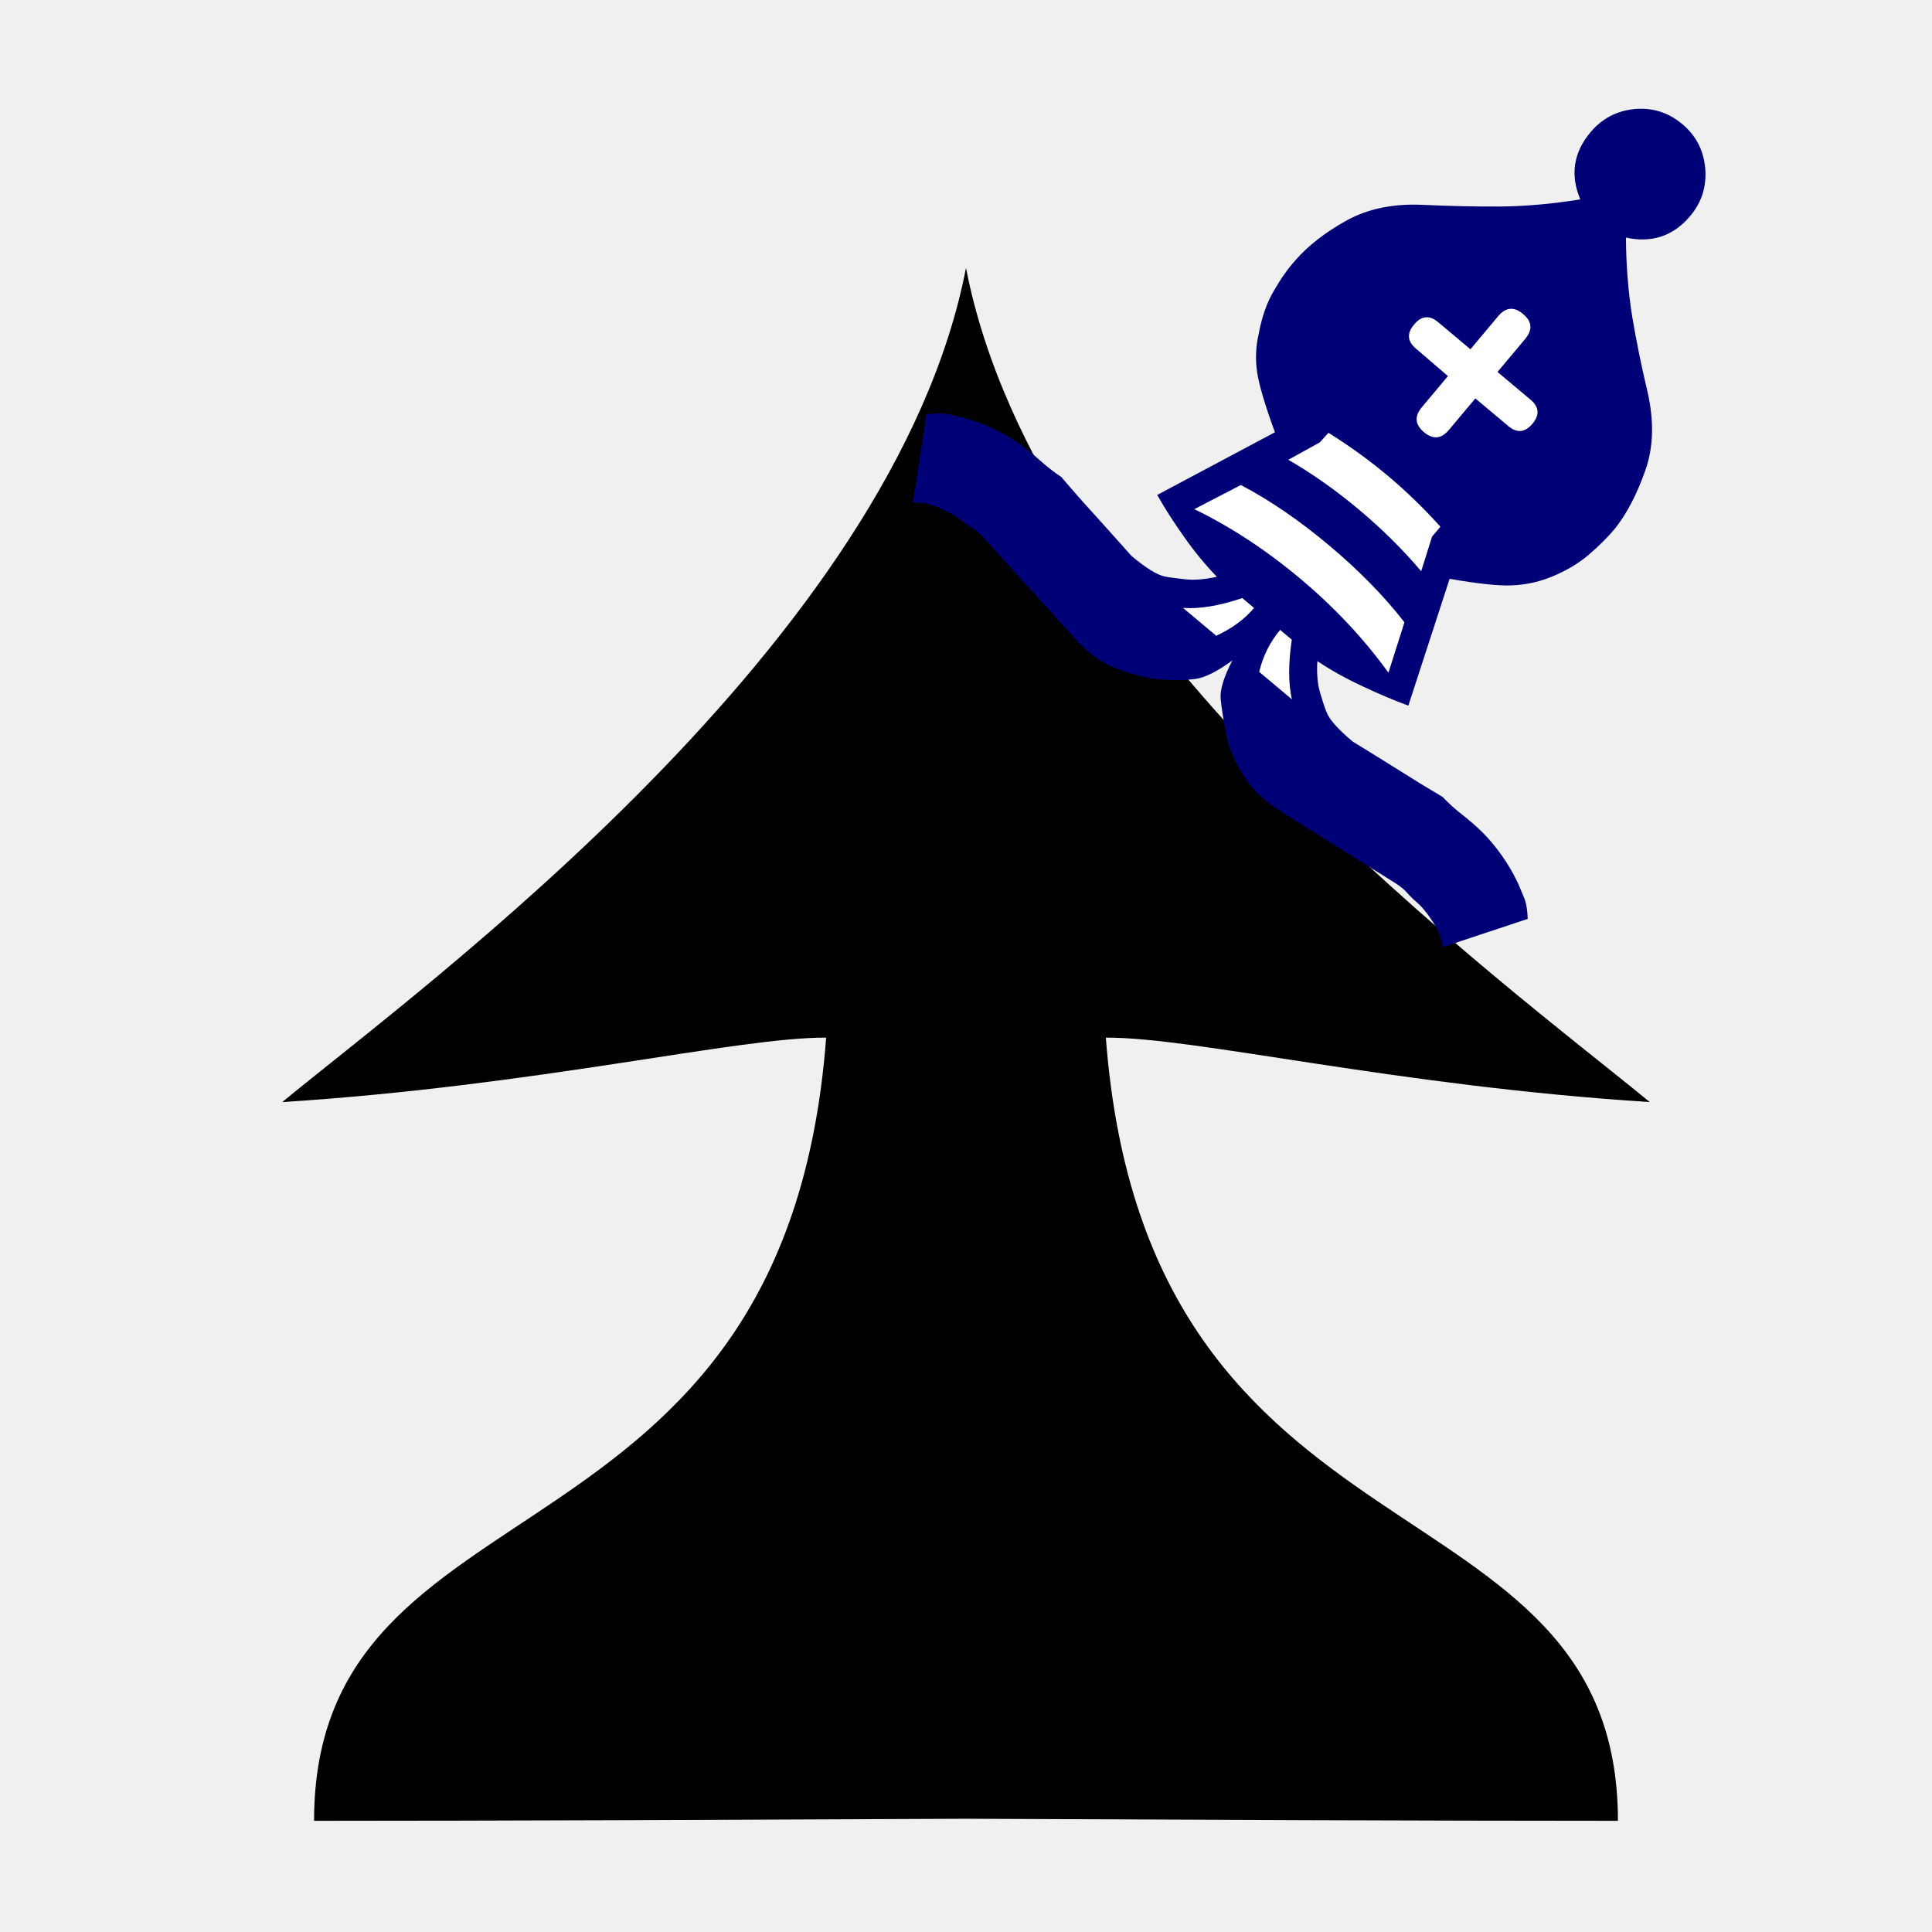
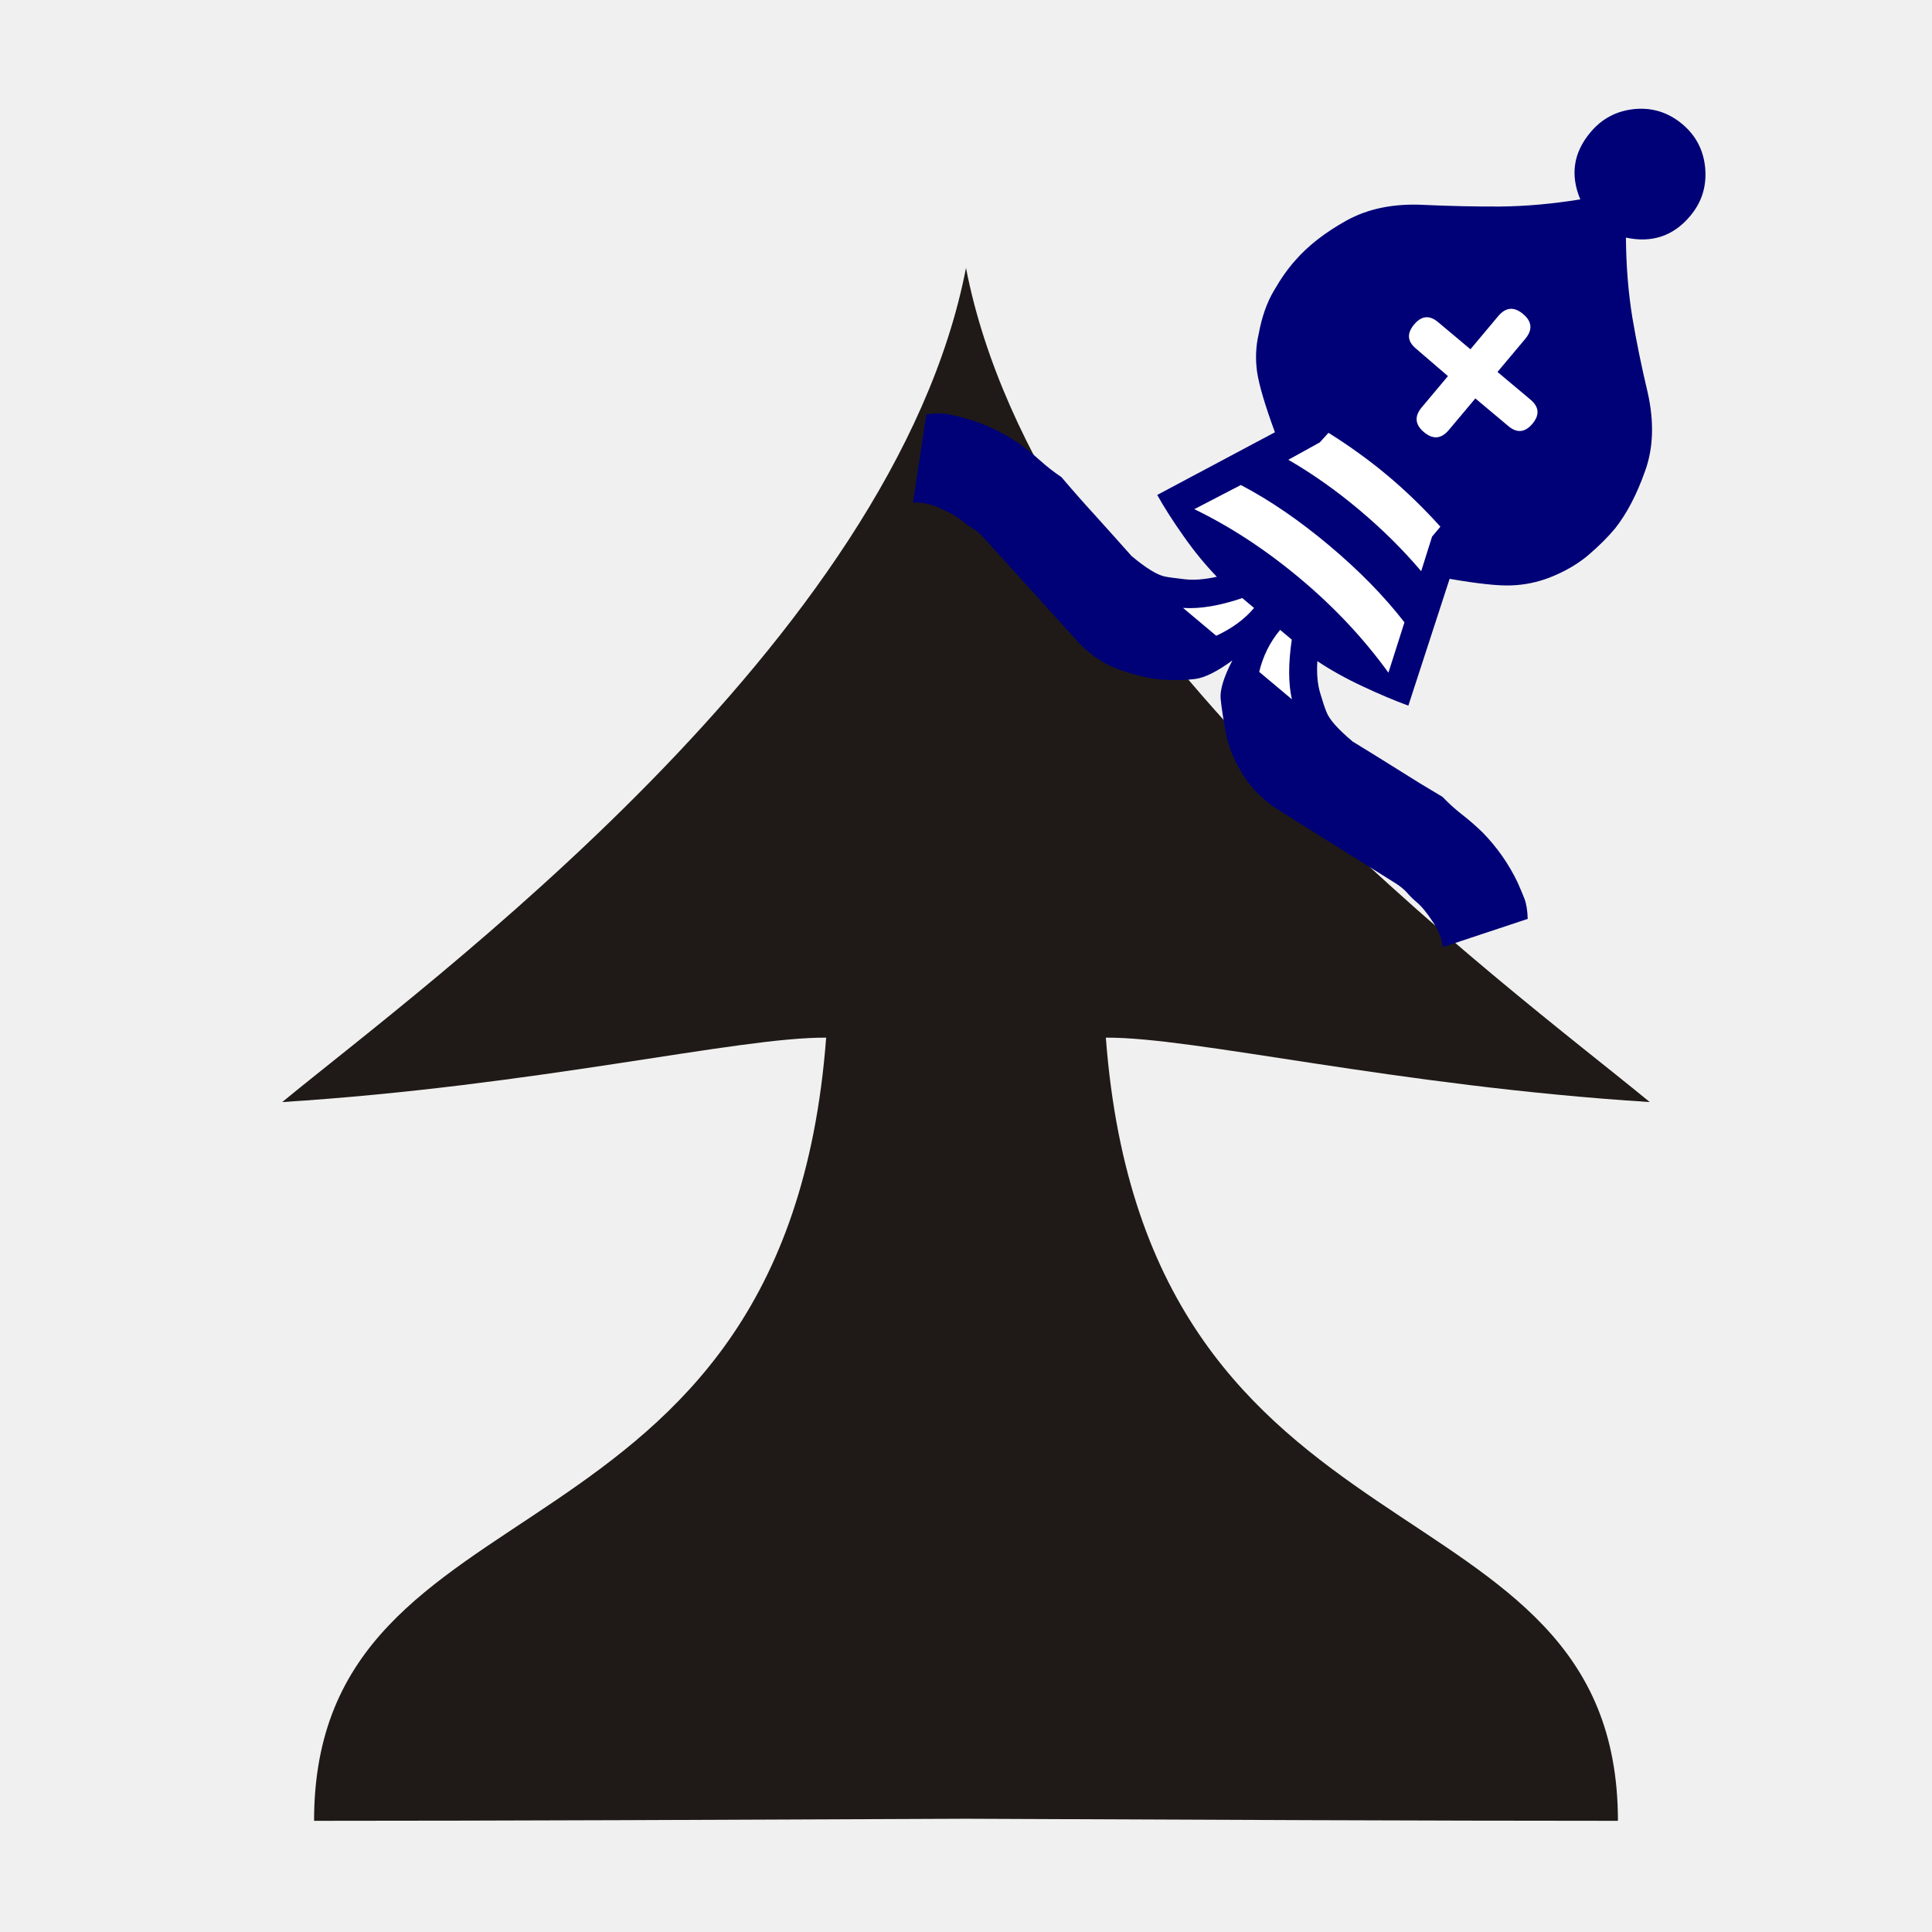
<svg xmlns="http://www.w3.org/2000/svg" id="svg4260" version="1.1" viewBox="0 0 50 50" clip-rule="evenodd" fill-rule="evenodd" image-rendering="optimizeQuality" shape-rendering="geometricPrecision" height="177.17" width="177.17">
  <defs id="defs4264">
    <linearGradient id="0" x1="21.09" y1="37.1" x2="77.67" y2="37.469" gradientUnits="userSpaceOnUse">
      <stop stop-color="#fff" id="stop2339" />
      <stop offset="1" stop-color="#fff" stop-opacity="0" id="stop2341" />
    </linearGradient>
  </defs>
-   <path transform="matrix(0.2822148,0,0,0.2822148,54.24055,7.362547)" id="path2176-6" style="fill:#000000;fill-opacity:1;stroke:none;stroke-width:3.596;stroke-linecap:butt;stroke-linejoin:round;stroke-miterlimit:4;stroke-dasharray:none;stroke-opacity:1;paint-order:stroke fill markers" d="m -103.611,-1.52 c -6.65,34.368 -49.593,65.699 -62.703,76.494 23.394,-1.486 41.843,-5.969 49.879,-5.906 -3.79,50.017 -46.947,39.365 -46.96,71.818 17.327,0 38.478,-0.097 59.784,-0.189 21.306,0.092 42.457,0.189 59.784,0.189 -0.013,-32.453 -43.17,-21.802 -46.96,-71.818 8.036,-0.064 26.485,4.419 49.879,5.906 -13.109,-10.795 -56.052,-42.126 -62.703,-76.494 z" />
+   <path transform="matrix(0.2822148,0,0,0.2822148,54.24055,7.362547)" id="path2176-6" style="fill:#1f1a17;fill-opacity:1;stroke:none;stroke-width:3.596;stroke-linecap:butt;stroke-linejoin:round;stroke-miterlimit:4;stroke-dasharray:none;stroke-opacity:1;paint-order:stroke fill markers" d="m -103.611,-1.52 c -6.65,34.368 -49.593,65.699 -62.703,76.494 23.394,-1.486 41.843,-5.969 49.879,-5.906 -3.79,50.017 -46.947,39.365 -46.96,71.818 17.327,0 38.478,-0.097 59.784,-0.189 21.306,0.092 42.457,0.189 59.784,0.189 -0.013,-32.453 -43.17,-21.802 -46.96,-71.818 8.036,-0.064 26.485,4.419 49.879,5.906 -13.109,-10.795 -56.052,-42.126 -62.703,-76.494 z" />
  <path style="fill:#000077;fill-opacity:1;stroke-width:0.5" d="m 31.89,17.094 c -0.39,0.286 -0.71,0.444 -0.953,0.477 -0.243,0.033 -0.531,0.04 -0.87,0.016 -0.361,-0.032 -0.741,-0.124 -1.145,-0.275 -0.404,-0.151 -0.772,-0.41 -1.103,-0.787 l -2.359,-2.609 c -0.099,-0.106 -0.193,-0.184 -0.292,-0.245 -0.095,-0.058 -0.182,-0.119 -0.26,-0.185 -0.133,-0.112 -0.326,-0.224 -0.582,-0.334 -0.256,-0.116 -0.489,-0.162 -0.698,-0.143 l 0.347,-2.284 c 0.219,-0.031 0.394,-0.034 0.524,-0.013 0.132,0.028 0.282,0.059 0.448,0.105 0.511,0.136 0.99,0.361 1.441,0.673 0.189,0.137 0.367,0.281 0.53,0.428 0.167,0.151 0.35,0.294 0.551,0.429 0.292,0.344 0.592,0.684 0.898,1.018 0.306,0.34 0.612,0.68 0.916,1.023 0.38,0.319 0.669,0.494 0.865,0.533 0.104,0.021 0.274,0.042 0.511,0.07 0.237,0.028 0.514,0.006 0.833,-0.064 -0.308,-0.319 -0.594,-0.669 -0.865,-1.057 -0.271,-0.382 -0.497,-0.738 -0.678,-1.061 l 3.046,-1.622 c -0.257,-0.702 -0.41,-1.217 -0.461,-1.558 -0.048,-0.338 -0.034,-0.67 0.042,-0.992 0.079,-0.431 0.209,-0.803 0.392,-1.113 0.18,-0.313 0.364,-0.573 0.553,-0.784 0.325,-0.374 0.763,-0.719 1.325,-1.032 0.559,-0.31 1.232,-0.447 2.014,-0.405 0.655,0.03 1.311,0.045 1.96,0.042 0.652,-0.006 1.344,-0.066 2.078,-0.185 -0.265,-0.632 -0.178,-1.211 0.263,-1.736 0.299,-0.357 0.676,-0.555 1.141,-0.602 0.462,-0.043 0.876,0.088 1.236,0.39 0.354,0.297 0.552,0.679 0.593,1.144 0.038,0.468 -0.088,0.876 -0.388,1.233 -0.435,0.519 -0.99,0.706 -1.664,0.56 0.005,0.739 0.062,1.428 0.166,2.068 0.107,0.637 0.241,1.285 0.395,1.933 0.171,0.757 0.152,1.439 -0.065,2.04 -0.214,0.605 -0.472,1.102 -0.78,1.49 -0.182,0.217 -0.406,0.444 -0.68,0.678 -0.274,0.234 -0.611,0.432 -1.015,0.591 -0.317,0.121 -0.645,0.189 -0.986,0.201 -0.338,0.014 -0.869,-0.044 -1.598,-0.17 l -1.068,3.282 c -0.363,-0.133 -0.759,-0.3 -1.183,-0.5 -0.429,-0.2 -0.818,-0.415 -1.172,-0.652 -0.02,0.32 0.004,0.595 0.072,0.823 0.068,0.229 0.122,0.395 0.167,0.499 0.07,0.186 0.294,0.44 0.675,0.759 0.384,0.234 0.769,0.474 1.156,0.716 0.382,0.243 0.772,0.482 1.172,0.718 0.152,0.161 0.319,0.312 0.499,0.452 0.181,0.14 0.356,0.294 0.53,0.461 0.372,0.379 0.678,0.812 0.913,1.302 0.067,0.15 0.125,0.293 0.175,0.417 0.05,0.13 0.078,0.303 0.085,0.524 l -2.199,0.73 c -0.018,-0.209 -0.104,-0.43 -0.262,-0.662 -0.152,-0.233 -0.293,-0.401 -0.42,-0.507 -0.084,-0.071 -0.163,-0.148 -0.236,-0.232 -0.073,-0.084 -0.171,-0.165 -0.289,-0.242 L 33.159,21.006 C 32.731,20.746 32.399,20.424 32.165,20.044 31.927,19.663 31.778,19.294 31.72,18.941 c -0.063,-0.346 -0.109,-0.634 -0.13,-0.86 -0.02,-0.227 0.08,-0.557 0.302,-0.985" id="path2346" />
  <path style="fill:#ffffff;fill-opacity:1;stroke-width:0.5" d="m 37.473,9.733 -0.677,0.807 c -0.196,0.234 -0.177,0.448 0.056,0.644 0.234,0.196 0.448,0.177 0.644,-0.056 l 0.686,-0.817 0.856,0.718 c 0.221,0.185 0.429,0.167 0.622,-0.063 0.191,-0.227 0.172,-0.436 -0.048,-0.621 L 38.755,9.626 39.473,8.77 c 0.196,-0.234 0.177,-0.448 -0.056,-0.644 -0.234,-0.196 -0.448,-0.177 -0.644,0.056 L 38.055,9.039 37.218,8.337 c -0.224,-0.188 -0.429,-0.167 -0.62,0.06 -0.193,0.23 -0.178,0.436 0.046,0.624 l 0.828,0.712 m -1.54,7.677 0.415,-1.304 C 35.819,15.424 35.166,14.76 34.395,14.113 33.629,13.471 32.869,12.948 32.113,12.552 l -1.204,0.625 c 0.951,0.461 1.869,1.066 2.754,1.809 0.876,0.735 1.631,1.54 2.271,2.425 m 0.846,-2.628 0.282,-0.896 0.215,-0.256 c -0.423,-0.471 -0.879,-0.915 -1.366,-1.323 -0.473,-0.397 -0.987,-0.767 -1.53,-1.107 l -0.225,0.248 -0.814,0.45 c 0.617,0.357 1.226,0.785 1.829,1.291 0.61,0.512 1.143,1.042 1.609,1.593 m -3.346,3.315 c -0.092,-0.403 -0.095,-0.92 -0.003,-1.544 l -0.301,-0.253 c -0.261,0.311 -0.443,0.673 -0.542,1.087 l 0.846,0.71 m -1.959,-1.644 c 0.407,-0.189 0.735,-0.428 0.98,-0.72 l -0.305,-0.256 c -0.586,0.199 -1.096,0.285 -1.533,0.255 l 0.856,0.718" id="path2348" />
</svg>
